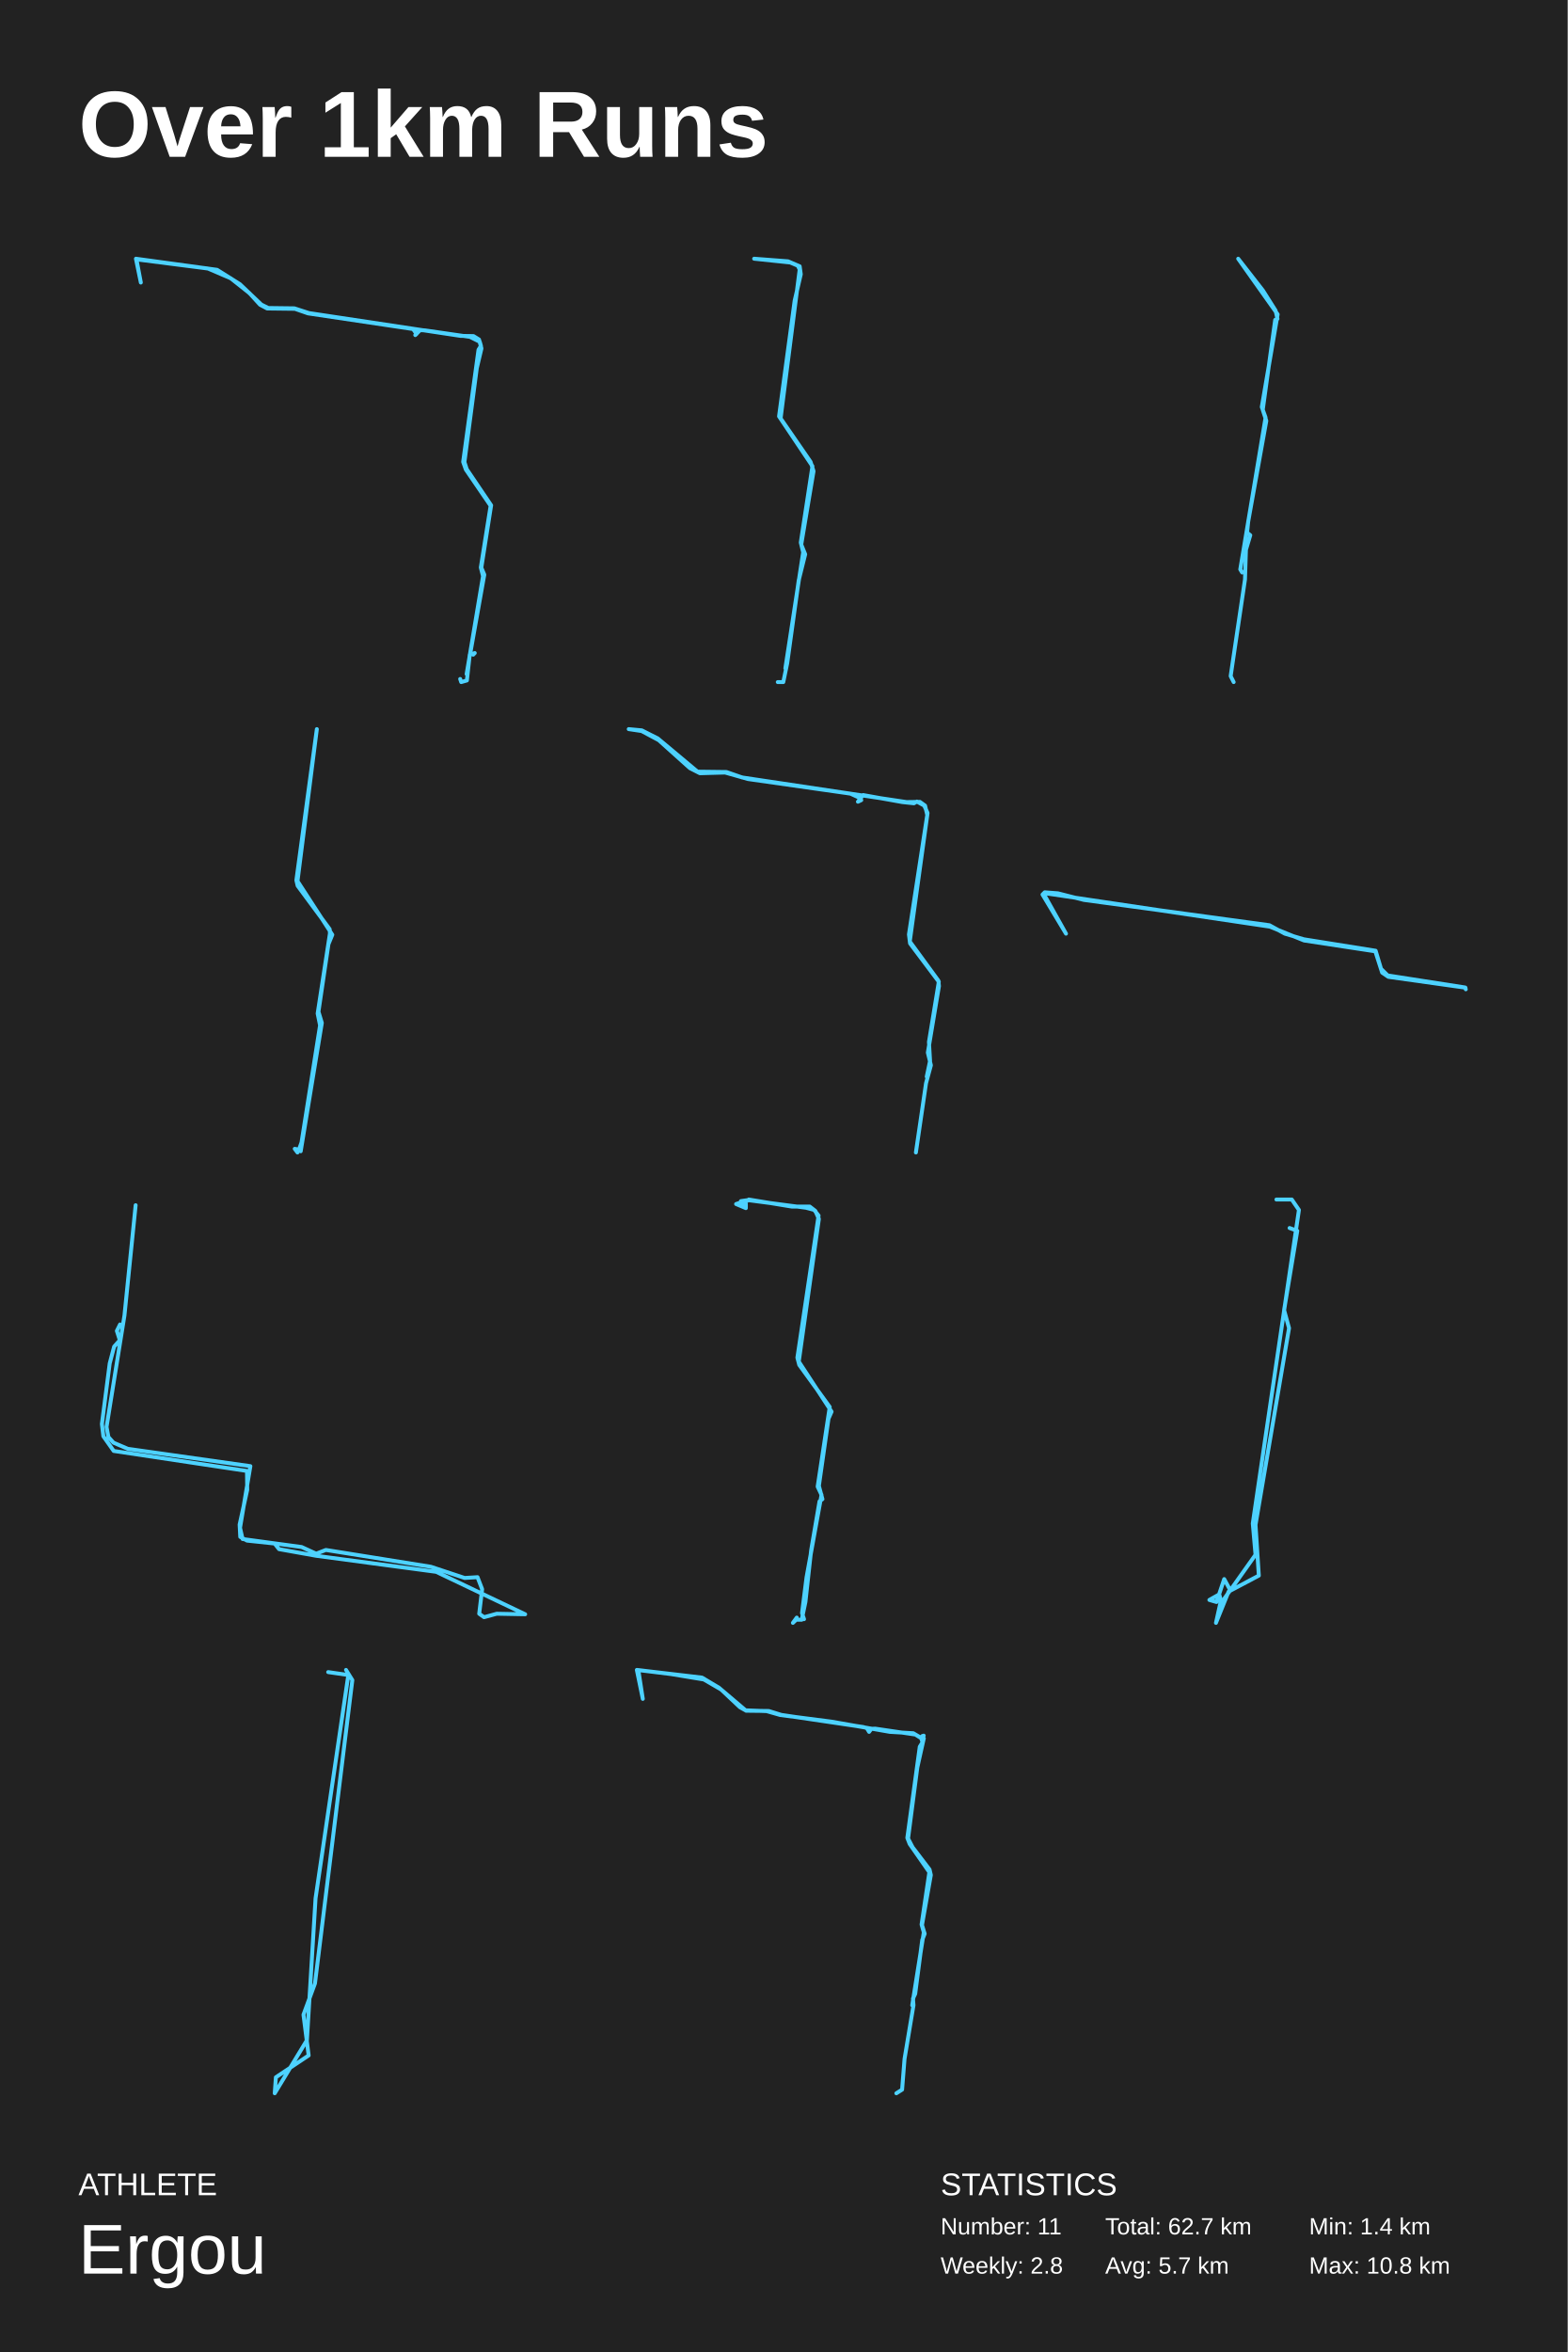
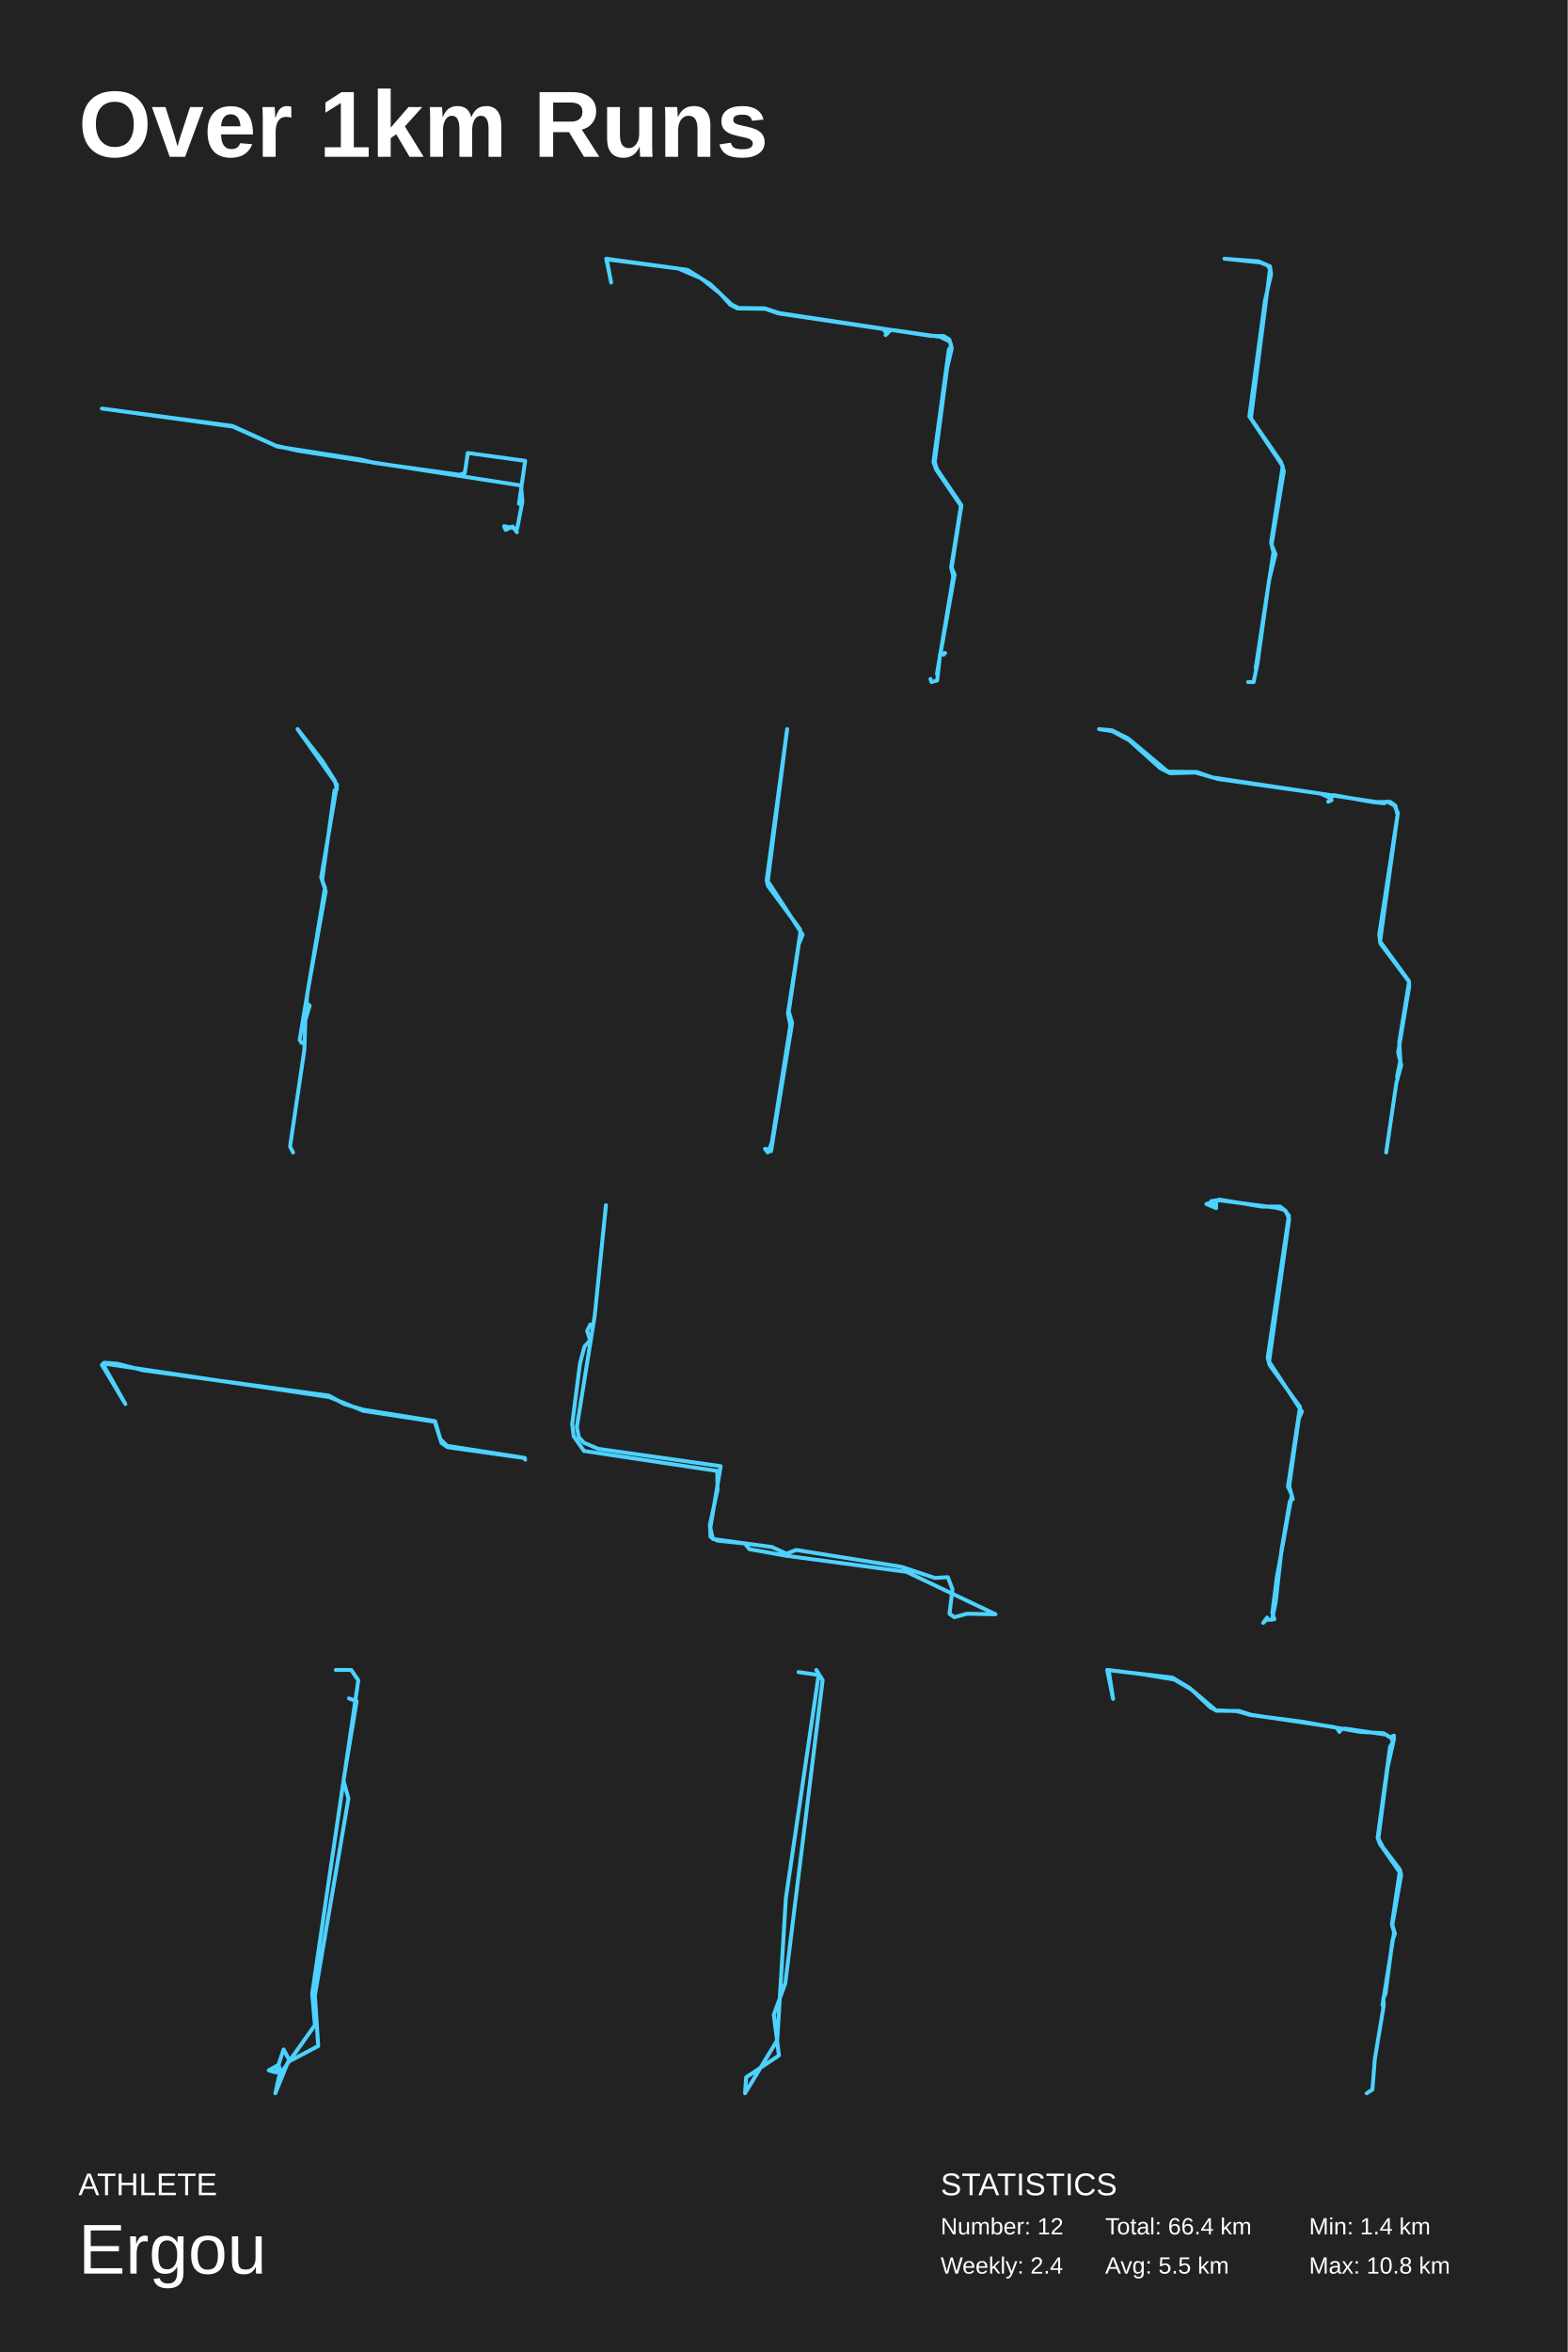
<svg xmlns="http://www.w3.org/2000/svg" baseProfile="full" height="300mm" version="1.1" viewBox="0,0,200,300" width="200mm">
  <defs />
  <rect fill="#222222" height="300" width="200" x="0" y="0" />
  <text fill="#FFFFFF" style="font-size:12px; font-family:Arial; font-weight:bold;" x="10" y="20">Over 1km Runs</text>
  <text fill="#FFFFFF" style="font-size:4px; font-family:Arial" x="10" y="280">ATHLETE</text>
  <text fill="#FFFFFF" style="font-size:9px; font-family:Arial" x="10" y="290">Ergou</text>
  <text fill="#FFFFFF" style="font-size:4px; font-family:Arial" x="120" y="280">STATISTICS</text>
-   <text fill="#FFFFFF" style="font-size:3px; font-family:Arial" x="120" y="285">Number: 11</text>
-   <text fill="#FFFFFF" style="font-size:3px; font-family:Arial" x="120" y="290">Weekly: 2.8</text>
-   <text fill="#FFFFFF" style="font-size:3px; font-family:Arial" x="141" y="285">Total: 62.7 km</text>
-   <text fill="#FFFFFF" style="font-size:3px; font-family:Arial" x="141" y="290">Avg: 5.7 km</text>
+   <text fill="#FFFFFF" style="font-size:3px; font-family:Arial" x="120" y="285">Number: 12</text>
+   <text fill="#FFFFFF" style="font-size:3px; font-family:Arial" x="120" y="290">Weekly: 2.4</text>
+   <text fill="#FFFFFF" style="font-size:3px; font-family:Arial" x="141" y="285">Total: 66.4 km</text>
+   <text fill="#FFFFFF" style="font-size:3px; font-family:Arial" x="141" y="290">Avg: 5.5 km</text>
  <text fill="#FFFFFF" style="font-size:3px; font-family:Arial" x="167" y="285">Min: 1.4 km</text>
  <text fill="#FFFFFF" style="font-size:3px; font-family:Arial" x="167" y="290">Max: 10.8 km</text>
-   <polyline fill="none" points="59.531,85.98 61.621,73.488 61.341,72.384 62.592,64.515 59.432,59.894 59.086,58.915 61.045,44.614 61.358,44.115 61.209,43.594 59.958,42.97 54.197,42.137 53.588,42.117 52.979,42.741 53.144,42.595 52.699,41.971 39.3,39.973 37.621,39.39 34.082,39.348 33.177,38.87 31.827,37.392 29.441,35.498 26.527,34.249 17.408,33.083 17.967,36.039 17.342,33.0 27.696,34.415 30.609,36.247 33.342,38.849 34.231,39.286 37.556,39.327 39.416,39.931 58.773,42.845 60.403,42.866 61.111,43.303 61.423,44.448 60.831,46.946 59.251,58.936 59.547,59.852 62.658,64.453 61.407,72.405 61.786,73.3 60.008,83.273 60.37,83.502 60.568,83.294 59.926,83.523 59.563,86.792 58.839,87.0 58.707,86.604" stroke="#4dd2ff" stroke-linecap="round" stroke-linejoin="round" stroke-width="0.5" />
-   <polyline fill="none" points="100.191,85.246 102.463,70.448 102.161,69.202 103.649,59.464 99.387,53.108 101.377,38.364 102.161,34.983 102.02,33.966 100.533,33.33 96.211,33.0 100.814,33.483 101.779,33.89 102.02,34.373 99.588,53.363 103.407,58.905 103.789,60.1 102.221,69.456 102.724,70.702 101.9,74.007 100.432,84.584 99.93,87.0 99.226,87.0" stroke="#4dd2ff" stroke-linecap="round" stroke-linejoin="round" stroke-width="0.5" />
-   <polyline fill="none" points="158.471,73.019 158.23,72.623 161.457,53.252 160.975,51.912 162.998,40.096 157.965,33.0 161.12,37.05 162.733,39.608 162.974,40.674 162.685,40.796 161.096,52.278 161.553,53.679 159.241,66.531 159.097,67.933 159.506,68.268 158.953,70.126 158.832,73.902 157.002,86.238 157.387,87.0" stroke="#4dd2ff" stroke-linecap="round" stroke-linejoin="round" stroke-width="0.5" />
-   <polyline fill="none" points="37.953,147.0 37.603,146.532 38.138,146.636 38.467,145.725 40.833,130.785 40.525,129.276 42.089,119.074 42.068,118.528 37.973,112.985 37.809,112.282 40.422,93.0 37.953,112.386 42.397,119.23 41.903,120.428 40.628,129.042 41.06,130.473 38.364,146.844" stroke="#4dd2ff" stroke-linecap="round" stroke-linejoin="round" stroke-width="0.5" />
-   <polyline fill="none" points="118.229,137.333 118.654,135.315 118.512,132.893 119.771,125.223 116.101,120.334 115.959,119.19 118.335,103.695 117.909,102.754 116.97,102.238 116.597,102.462 115.108,102.305 110.107,101.408 109.451,102.26 109.877,102.059 109.575,101.722 108.494,101.229 95.425,99.368 92.499,98.538 89.29,98.628 88.013,97.978 84.041,94.413 81.86,93.247 80.211,93.0 81.878,93.157 83.917,94.188 88.988,98.426 92.677,98.471 94.68,99.166 115.657,102.305 117.36,102.283 118.016,102.754 118.3,103.965 116.065,120.088 119.718,125.088 119.789,125.784 118.371,134.261 118.761,135.876 118.14,138.163 116.846,147.0" stroke="#4dd2ff" stroke-linecap="round" stroke-linejoin="round" stroke-width="0.5" />
-   <polyline fill="none" points="186.96,125.98 177.119,124.597 176.33,124.059 175.459,121.344 166.368,119.961 161.994,118.194 133.911,114.02 133.223,113.943 133.243,114.174 135.997,119.091 133.0,114.097 133.283,113.815 134.964,113.943 138.285,114.788 161.954,118.015 163.918,119.091 166.348,119.808 175.499,121.268 176.188,123.573 177.038,124.418 186.919,125.954 187.0,126.185" stroke="#4dd2ff" stroke-linecap="round" stroke-linejoin="round" stroke-width="0.5" />
-   <polyline fill="none" points="17.305,153.724 15.879,167.78 13.592,182.007 13.834,183.3 14.48,184.015 16.309,184.798 31.942,187.01 30.623,194.873 30.946,196.303 38.48,197.324 40.336,198.175 41.574,197.698 54.973,199.843 59.278,201.272 60.919,201.17 61.511,202.702 61.135,205.834 61.753,206.276 63.368,205.834 67.0,205.902 55.646,200.489 40.363,198.447 35.601,197.596 35.036,196.881 31.511,196.507 30.65,196.03 30.57,194.465 31.538,190.04 31.511,187.623 14.507,185.07 13.188,183.198 13.0,181.632 13.996,173.906 14.561,171.762 15.287,170.945 14.91,169.754 15.314,168.937" stroke="#4dd2ff" stroke-linecap="round" stroke-linejoin="round" stroke-width="0.5" />
-   <polyline fill="none" points="102.339,206.376 102.576,206.526 102.319,205.752 102.892,201.207 104.807,190.671 104.313,189.622 105.853,179.461 101.964,174.094 101.727,173.17 104.432,155.047 103.859,154.323 102.813,154.048 95.41,153.075 94.522,153.2 94.641,153.799 94.502,153.374 93.91,153.574 95.154,154.098 95.154,153.574 94.858,153.524 95.529,153.0 100.997,153.899 103.306,153.899 104.017,154.448 104.471,155.471 101.905,173.669 106.09,180.06 105.695,180.959 104.471,189.523 104.925,191.22 104.55,191.495 103.484,197.737 102.754,204.328 102.28,206.6 101.569,206.6 101.155,207.0 101.648,206.326" stroke="#4dd2ff" stroke-linecap="round" stroke-linejoin="round" stroke-width="0.5" />
-   <polyline fill="none" points="164.521,156.635 165.503,156.99 163.82,167.098 164.451,169.403 160.175,194.497 160.596,200.97 156.74,203.01 155.128,207.0 155.759,204.162 155.549,203.364 154.287,204.074 155.198,204.34 156.18,201.414 156.951,202.832 155.829,204.428 160.175,198.31 159.825,194.32 165.713,154.33 164.802,153.0 162.839,153.0" stroke="#4dd2ff" stroke-linecap="round" stroke-linejoin="round" stroke-width="0.5" />
-   <polyline fill="none" points="44.144,213.0 44.951,214.299 40.183,252.989 38.716,256.979 39.377,262.175 35.196,264.959 35.049,267.0 39.156,260.227 40.257,242.133 44.438,213.649 41.87,213.278" stroke="#4dd2ff" stroke-linecap="round" stroke-linejoin="round" stroke-width="0.5" />
-   <polyline fill="none" points="116.377,255.779 117.857,246.466 117.572,245.469 118.564,238.803 116.051,235.195 115.752,234.422 117.341,222.791 117.694,222.225 117.504,221.658 116.512,221.074 113.524,220.902 106.066,219.596 99.545,218.755 97.806,218.256 95.103,218.153 94.396,217.758 92.005,215.508 89.791,214.22 85.62,213.533 81.436,213.017 82.007,216.693 81.246,213.0 89.56,213.979 91.72,215.267 95.184,218.205 98.078,218.239 99.681,218.737 110.128,220.283 110.589,220.421 110.875,220.902 111.174,220.507 111.663,220.49 116.784,221.245 117.382,221.623 117.844,221.383 117.667,221.434 117.857,221.726 117.029,225.437 115.847,234.508 116.431,235.625 118.591,238.459 118.754,239.164 117.626,245.538 117.966,246.655 117.654,247.445 116.757,254.318 116.472,254.92 116.54,255.762 115.398,262.618 115.086,266.536 114.352,267.0" stroke="#4dd2ff" stroke-linecap="round" stroke-linejoin="round" stroke-width="0.5" />
+   <polyline fill="none" points="66.209,64.26 67.0,58.778 59.679,57.777 59.298,60.333 58.625,60.555 47.731,59.037 46.091,58.629 35.402,56.963 29.692,54.407 13.0,52.11 29.663,54.333 35.197,56.851 37.95,57.481 66.473,61.926 66.649,63.963 65.975,67.445 64.306,67.112 64.511,67.593 65.389,67.149 65.946,67.89" stroke="#4dd2ff" stroke-linecap="round" stroke-linejoin="round" stroke-width="0.5" />
+   <polyline fill="none" points="119.531,85.98 121.621,73.488 121.341,72.384 122.592,64.515 119.432,59.894 119.086,58.915 121.045,44.614 121.358,44.115 121.209,43.594 119.958,42.97 114.197,42.137 113.588,42.117 112.979,42.741 113.144,42.595 112.699,41.971 99.3,39.973 97.621,39.39 94.082,39.348 93.177,38.87 91.827,37.392 89.441,35.498 86.527,34.249 77.408,33.083 77.967,36.039 77.342,33.0 87.696,34.415 90.609,36.247 93.342,38.849 94.231,39.286 97.556,39.327 99.416,39.931 118.773,42.845 120.403,42.866 121.111,43.303 121.423,44.448 120.831,46.946 119.251,58.936 119.547,59.852 122.658,64.453 121.407,72.405 121.786,73.3 120.008,83.273 120.37,83.502 120.568,83.294 119.926,83.523 119.563,86.792 118.839,87.0 118.707,86.604" stroke="#4dd2ff" stroke-linecap="round" stroke-linejoin="round" stroke-width="0.5" />
+   <polyline fill="none" points="160.191,85.246 162.463,70.448 162.161,69.202 163.649,59.464 159.387,53.108 161.377,38.364 162.161,34.983 162.02,33.966 160.533,33.33 156.211,33.0 160.814,33.483 161.779,33.89 162.02,34.373 159.588,53.363 163.407,58.905 163.789,60.1 162.221,69.456 162.724,70.702 161.9,74.007 160.432,84.584 159.93,87.0 159.226,87.0" stroke="#4dd2ff" stroke-linecap="round" stroke-linejoin="round" stroke-width="0.5" />
+   <polyline fill="none" points="38.471,133.019 38.23,132.623 41.457,113.252 40.975,111.912 42.998,100.096 37.965,93.0 41.12,97.05 42.733,99.608 42.974,100.674 42.685,100.796 41.096,112.278 41.553,113.679 39.241,126.531 39.097,127.933 39.506,128.268 38.953,130.126 38.832,133.902 37.002,146.238 37.387,147.0" stroke="#4dd2ff" stroke-linecap="round" stroke-linejoin="round" stroke-width="0.5" />
+   <polyline fill="none" points="97.953,147.0 97.603,146.532 98.138,146.636 98.467,145.725 100.833,130.785 100.525,129.276 102.089,119.074 102.068,118.528 97.973,112.985 97.809,112.282 100.422,93.0 97.953,112.386 102.397,119.23 101.903,120.428 100.628,129.042 101.06,130.473 98.364,146.844" stroke="#4dd2ff" stroke-linecap="round" stroke-linejoin="round" stroke-width="0.5" />
+   <polyline fill="none" points="178.229,137.333 178.654,135.315 178.512,132.893 179.771,125.223 176.101,120.334 175.959,119.19 178.335,103.695 177.909,102.754 176.97,102.238 176.597,102.462 175.108,102.305 170.107,101.408 169.451,102.26 169.877,102.059 169.575,101.722 168.494,101.229 155.425,99.368 152.499,98.538 149.29,98.628 148.013,97.978 144.041,94.413 141.86,93.247 140.211,93.0 141.878,93.157 143.917,94.188 148.988,98.426 152.677,98.471 154.68,99.166 175.657,102.305 177.36,102.283 178.016,102.754 178.3,103.965 176.065,120.088 179.718,125.088 179.789,125.784 178.371,134.261 178.761,135.876 178.14,138.163 176.846,147.0" stroke="#4dd2ff" stroke-linecap="round" stroke-linejoin="round" stroke-width="0.5" />
+   <polyline fill="none" points="66.96,185.98 57.119,184.597 56.33,184.059 55.459,181.344 46.368,179.961 41.994,178.194 13.911,174.02 13.223,173.943 13.243,174.174 15.997,179.091 13.0,174.097 13.283,173.815 14.964,173.943 18.285,174.788 41.954,178.015 43.918,179.091 46.348,179.808 55.499,181.268 56.188,183.573 57.038,184.418 66.919,185.954 67.0,186.185" stroke="#4dd2ff" stroke-linecap="round" stroke-linejoin="round" stroke-width="0.5" />
+   <polyline fill="none" points="77.305,153.724 75.879,167.78 73.592,182.007 73.834,183.3 74.48,184.015 76.309,184.798 91.942,187.01 90.623,194.873 90.946,196.303 98.48,197.324 100.336,198.175 101.574,197.698 114.973,199.843 119.278,201.272 120.919,201.17 121.511,202.702 121.135,205.834 121.753,206.276 123.368,205.834 127.0,205.902 115.646,200.489 100.363,198.447 95.601,197.596 95.036,196.881 91.511,196.507 90.65,196.03 90.57,194.465 91.538,190.04 91.511,187.623 74.507,185.07 73.188,183.198 73.0,181.632 73.996,173.906 74.561,171.762 75.287,170.945 74.91,169.754 75.314,168.937" stroke="#4dd2ff" stroke-linecap="round" stroke-linejoin="round" stroke-width="0.5" />
+   <polyline fill="none" points="162.339,206.376 162.576,206.526 162.319,205.752 162.892,201.207 164.807,190.671 164.313,189.622 165.853,179.461 161.964,174.094 161.727,173.17 164.432,155.047 163.859,154.323 162.813,154.048 155.41,153.075 154.522,153.2 154.641,153.799 154.502,153.374 153.91,153.574 155.154,154.098 155.154,153.574 154.858,153.524 155.529,153.0 160.997,153.899 163.306,153.899 164.017,154.448 164.471,155.471 161.905,173.669 166.09,180.06 165.695,180.959 164.471,189.523 164.925,191.22 164.55,191.495 163.484,197.737 162.754,204.328 162.28,206.6 161.569,206.6 161.155,207.0 161.648,206.326" stroke="#4dd2ff" stroke-linecap="round" stroke-linejoin="round" stroke-width="0.5" />
+   <polyline fill="none" points="44.521,216.635 45.503,216.99 43.82,227.098 44.451,229.403 40.175,254.497 40.596,260.97 36.74,263.01 35.128,267.0 35.759,264.162 35.549,263.364 34.287,264.074 35.198,264.34 36.18,261.414 36.951,262.832 35.829,264.428 40.175,258.31 39.825,254.32 45.713,214.33 44.802,213.0 42.839,213.0" stroke="#4dd2ff" stroke-linecap="round" stroke-linejoin="round" stroke-width="0.5" />
+   <polyline fill="none" points="104.144,213.0 104.951,214.299 100.183,252.989 98.716,256.979 99.377,262.175 95.196,264.959 95.049,267.0 99.156,260.227 100.257,242.133 104.438,213.649 101.87,213.278" stroke="#4dd2ff" stroke-linecap="round" stroke-linejoin="round" stroke-width="0.5" />
+   <polyline fill="none" points="176.377,255.779 177.857,246.466 177.572,245.469 178.564,238.803 176.051,235.195 175.752,234.422 177.341,222.791 177.694,222.225 177.504,221.658 176.512,221.074 173.524,220.902 166.066,219.596 159.545,218.755 157.806,218.256 155.103,218.153 154.396,217.758 152.005,215.508 149.791,214.22 145.62,213.533 141.436,213.017 142.007,216.693 141.246,213.0 149.56,213.979 151.72,215.267 155.184,218.205 158.078,218.239 159.681,218.737 170.128,220.283 170.589,220.421 170.875,220.902 171.174,220.507 171.663,220.49 176.784,221.245 177.382,221.623 177.844,221.383 177.667,221.434 177.857,221.726 177.029,225.437 175.847,234.508 176.431,235.625 178.591,238.459 178.754,239.164 177.626,245.538 177.966,246.655 177.654,247.445 176.757,254.318 176.472,254.92 176.54,255.762 175.398,262.618 175.086,266.536 174.352,267.0" stroke="#4dd2ff" stroke-linecap="round" stroke-linejoin="round" stroke-width="0.5" />
</svg>
